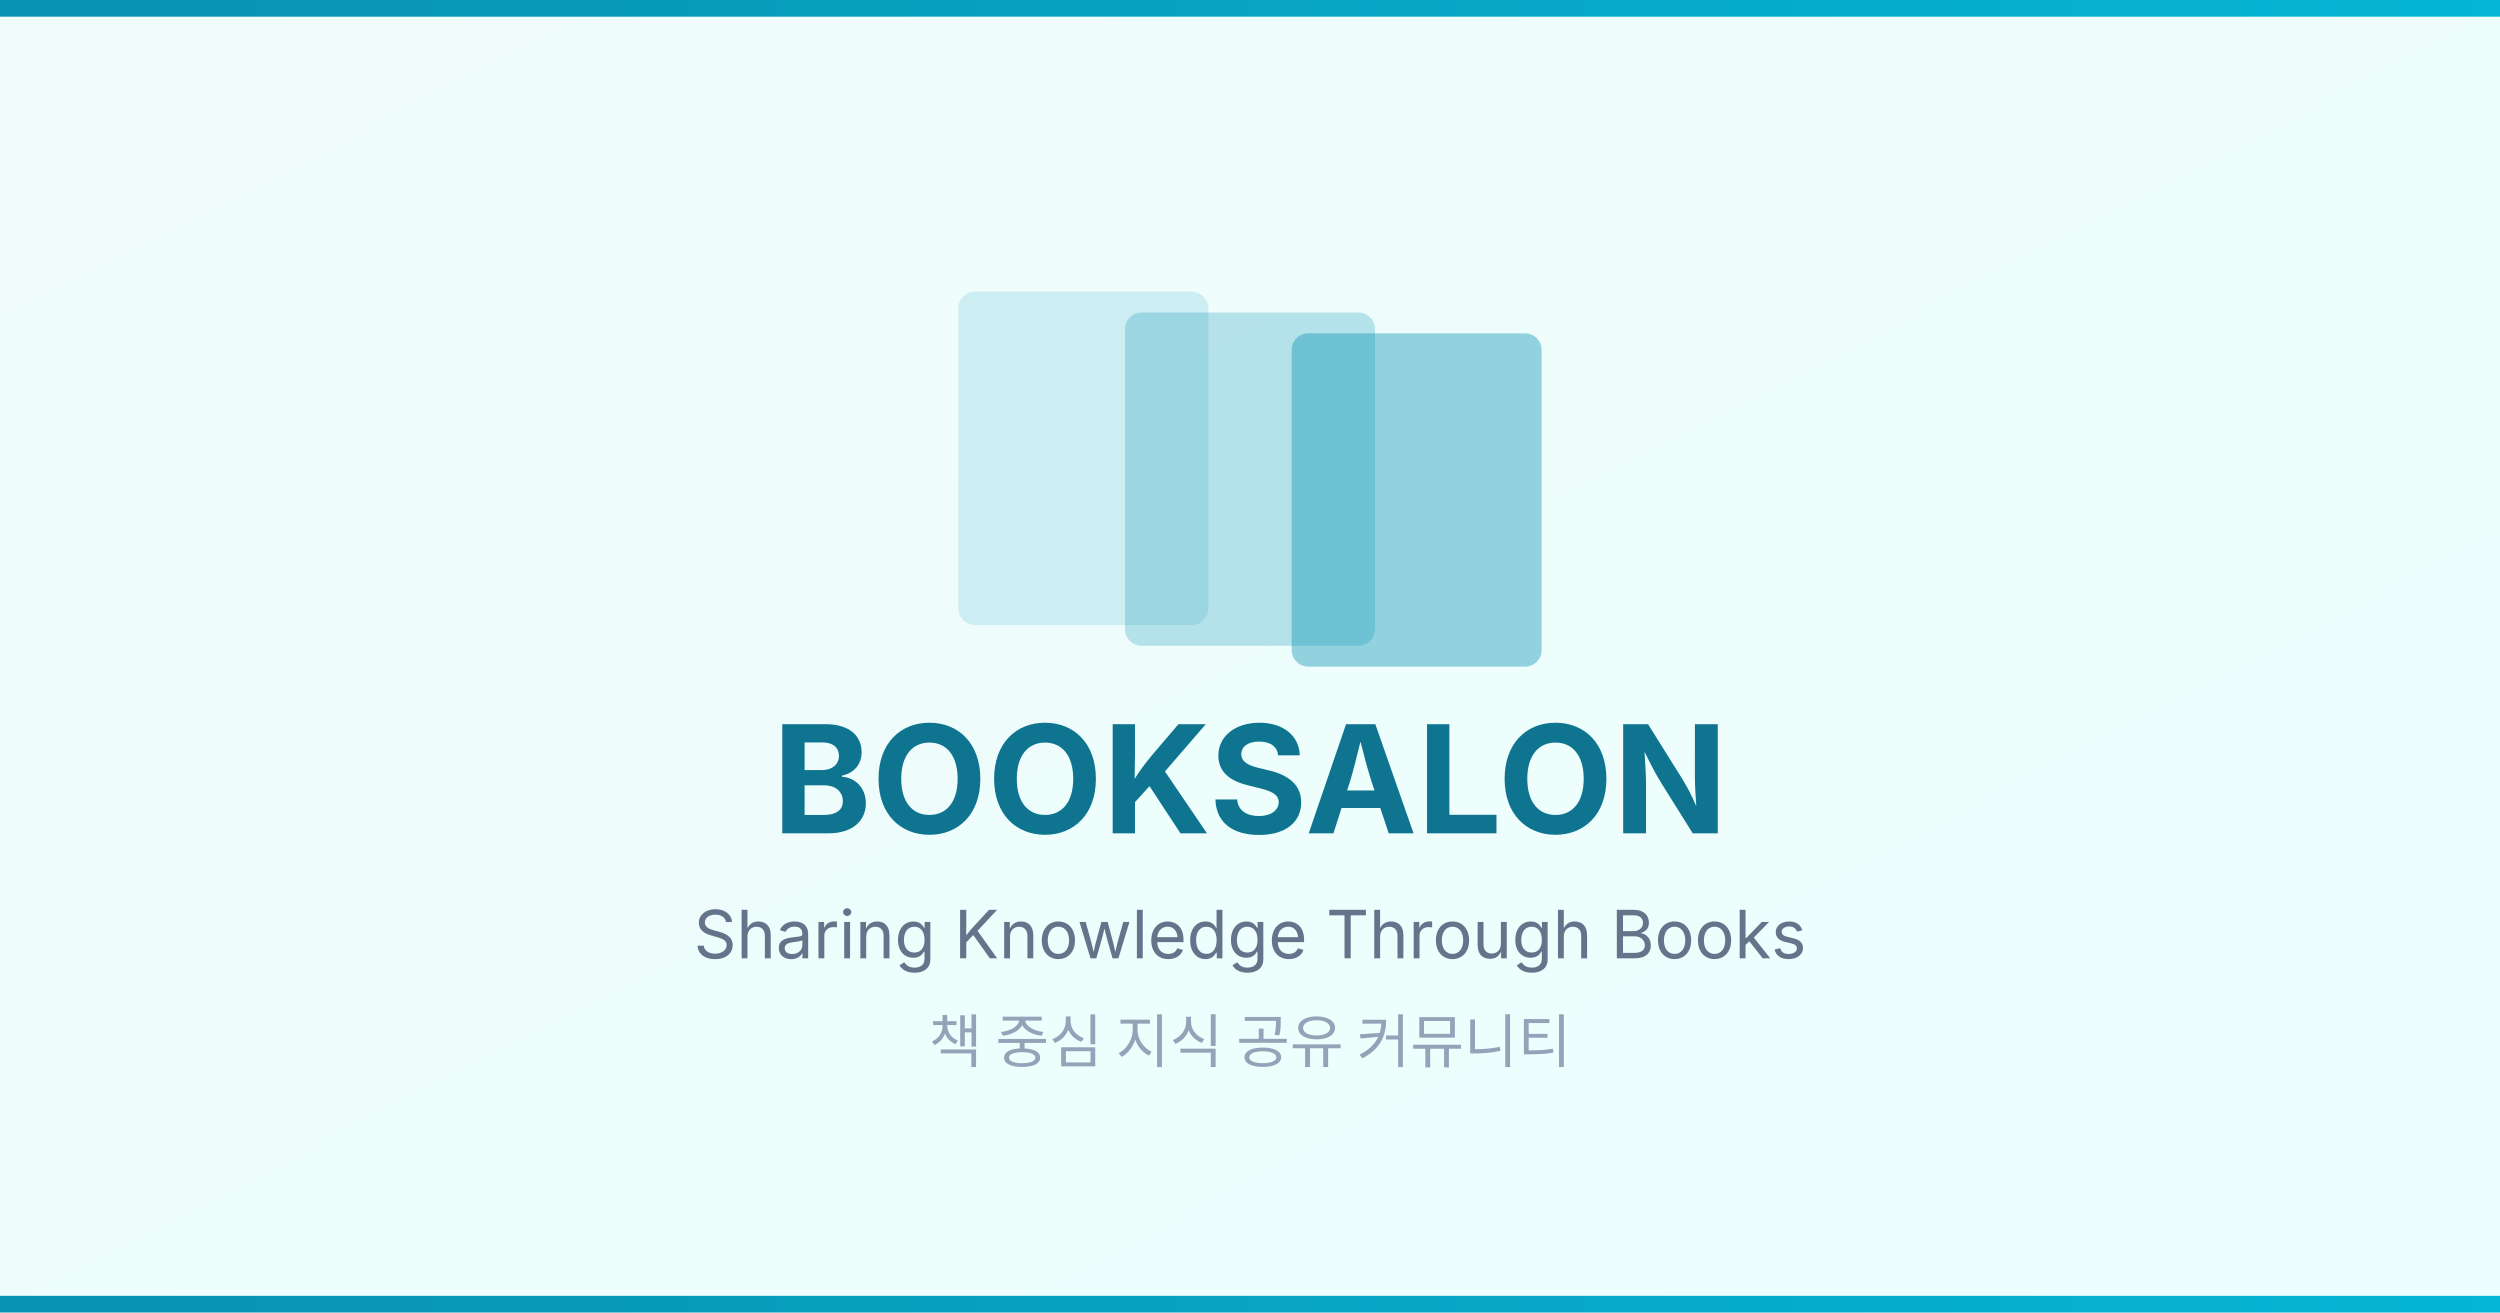
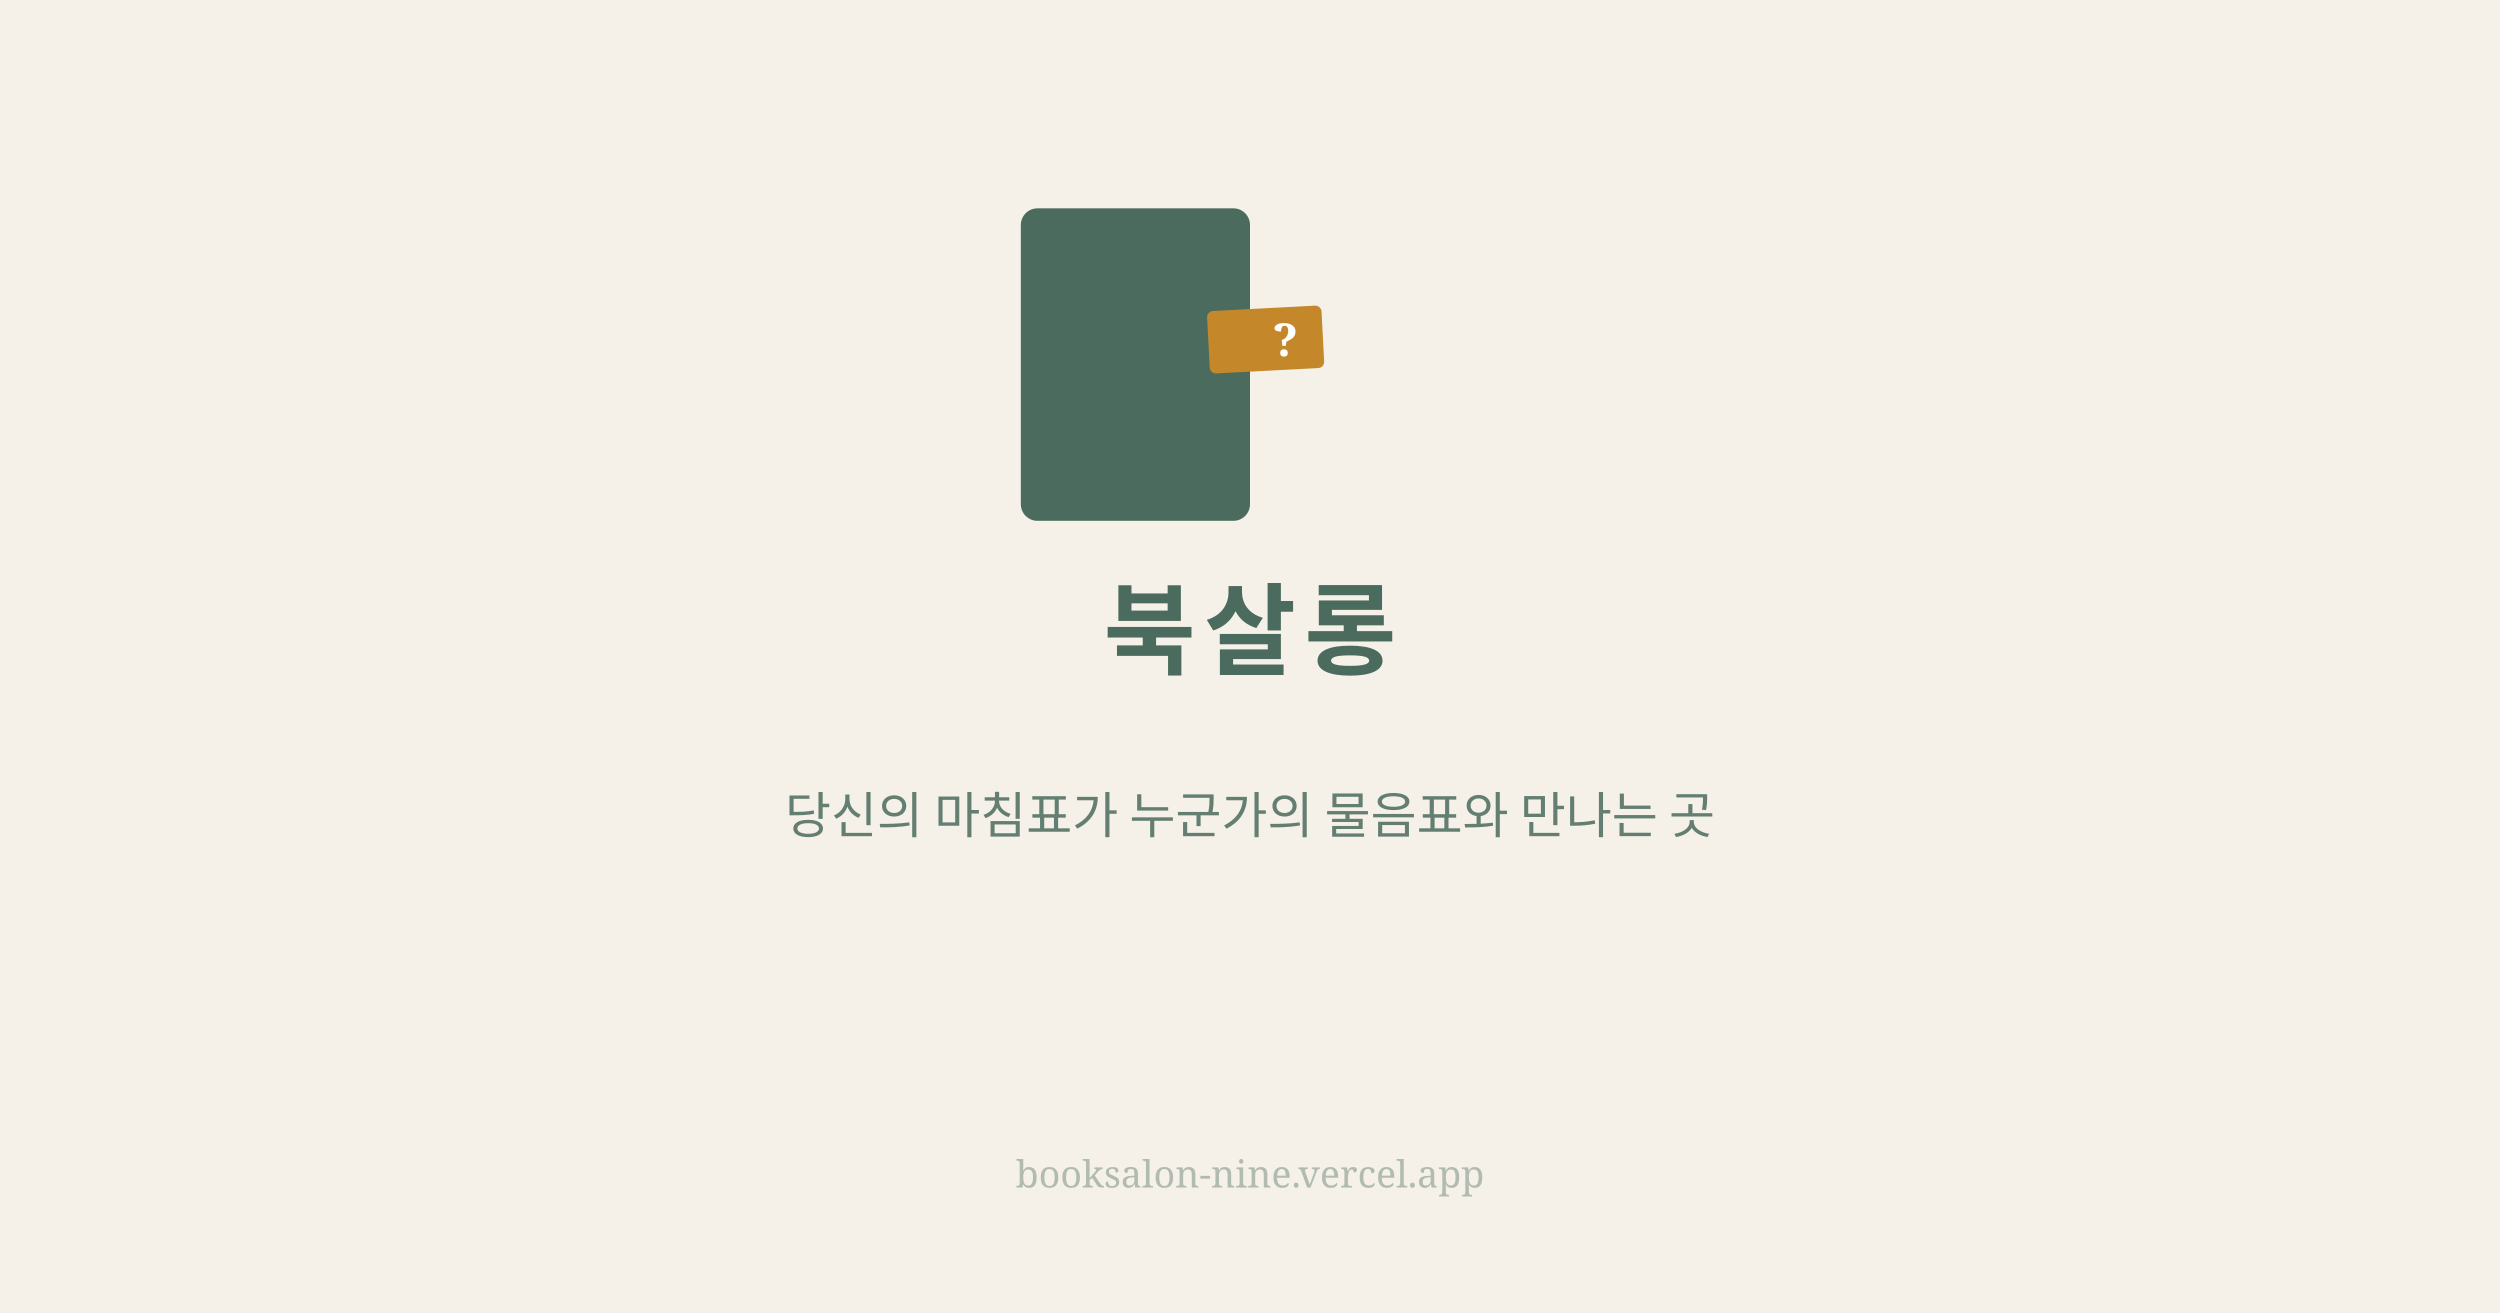
<svg xmlns="http://www.w3.org/2000/svg" viewBox="0 0 1200 630" width="1200" height="630">
-   <defs>
-     <linearGradient id="bg" x1="0%" y1="0%" x2="100%" y2="100%">
-       <stop offset="0%" style="stop-color:#f0fdfa;stop-opacity:1" />
-       <stop offset="100%" style="stop-color:#ecfeff;stop-opacity:1" />
-     </linearGradient>
-     <linearGradient id="accent" x1="0%" y1="0%" x2="100%" y2="0%">
-       <stop offset="0%" style="stop-color:#0891b2;stop-opacity:1" />
-       <stop offset="100%" style="stop-color:#06b6d4;stop-opacity:1" />
-     </linearGradient>
-   </defs>
-   <rect width="1200" height="630" fill="url(#bg)" />
-   <rect x="0" y="0" width="1200" height="8" fill="url(#accent)" />
-   <g transform="translate(460, 140)">
-     <rect x="0" y="0" width="120" height="160" rx="8" fill="#0891b2" opacity="0.15" />
-     <rect x="80" y="10" width="120" height="160" rx="8" fill="#0891b2" opacity="0.25" />
-     <rect x="160" y="20" width="120" height="160" rx="8" fill="#0891b2" opacity="0.4" />
+   <rect width="1200" height="630" fill="#F5F0E8" />
+   <g transform="translate(490, 100)">
+     <rect x="0" y="0" width="110" height="150" rx="8" fill="#4A6B5D" />
+     <rect x="90" y="48" width="55" height="30" rx="3" fill="#C4882B" transform="rotate(-3, 117, 63)" />
+     <text x="127" y="71" font-family="Georgia, serif" font-size="22" font-weight="bold" fill="#FFFFFF" text-anchor="middle">?</text>
  </g>
-   <text x="600" y="400" font-family="system-ui, -apple-system, sans-serif" font-size="72" font-weight="bold" fill="#0e7490" text-anchor="middle">
-     BOOKSALON
-   </text>
-   <text x="600" y="460" font-family="system-ui, -apple-system, sans-serif" font-size="32" fill="#64748b" text-anchor="middle">
-     Sharing Knowledge Through Books
-   </text>
-   <text x="600" y="510" font-family="system-ui, -apple-system, sans-serif" font-size="28" fill="#94a3b8" text-anchor="middle">
-     책 중심 지식 공유 커뮤니티
-   </text>
-   <rect x="0" y="622" width="1200" height="8" fill="url(#accent)" />
+   <text x="600" y="320" font-family="'MaruBuri', Georgia, serif" font-size="48" font-weight="bold" fill="#4A6B5D" text-anchor="middle" letter-spacing="4">북살롱</text>
+   <text x="600" y="400" font-family="'MaruBuri', Georgia, serif" font-size="24" fill="#4A6B5D" text-anchor="middle" opacity="0.85">당신의 마침표가 누군가의 물음표와 만나는 곳</text>
+   <text x="600" y="570" font-family="'MaruBuri', Georgia, serif" font-size="18" fill="#4A6B5D" text-anchor="middle" opacity="0.4">booksalon-nine.vercel.app</text>
</svg>
